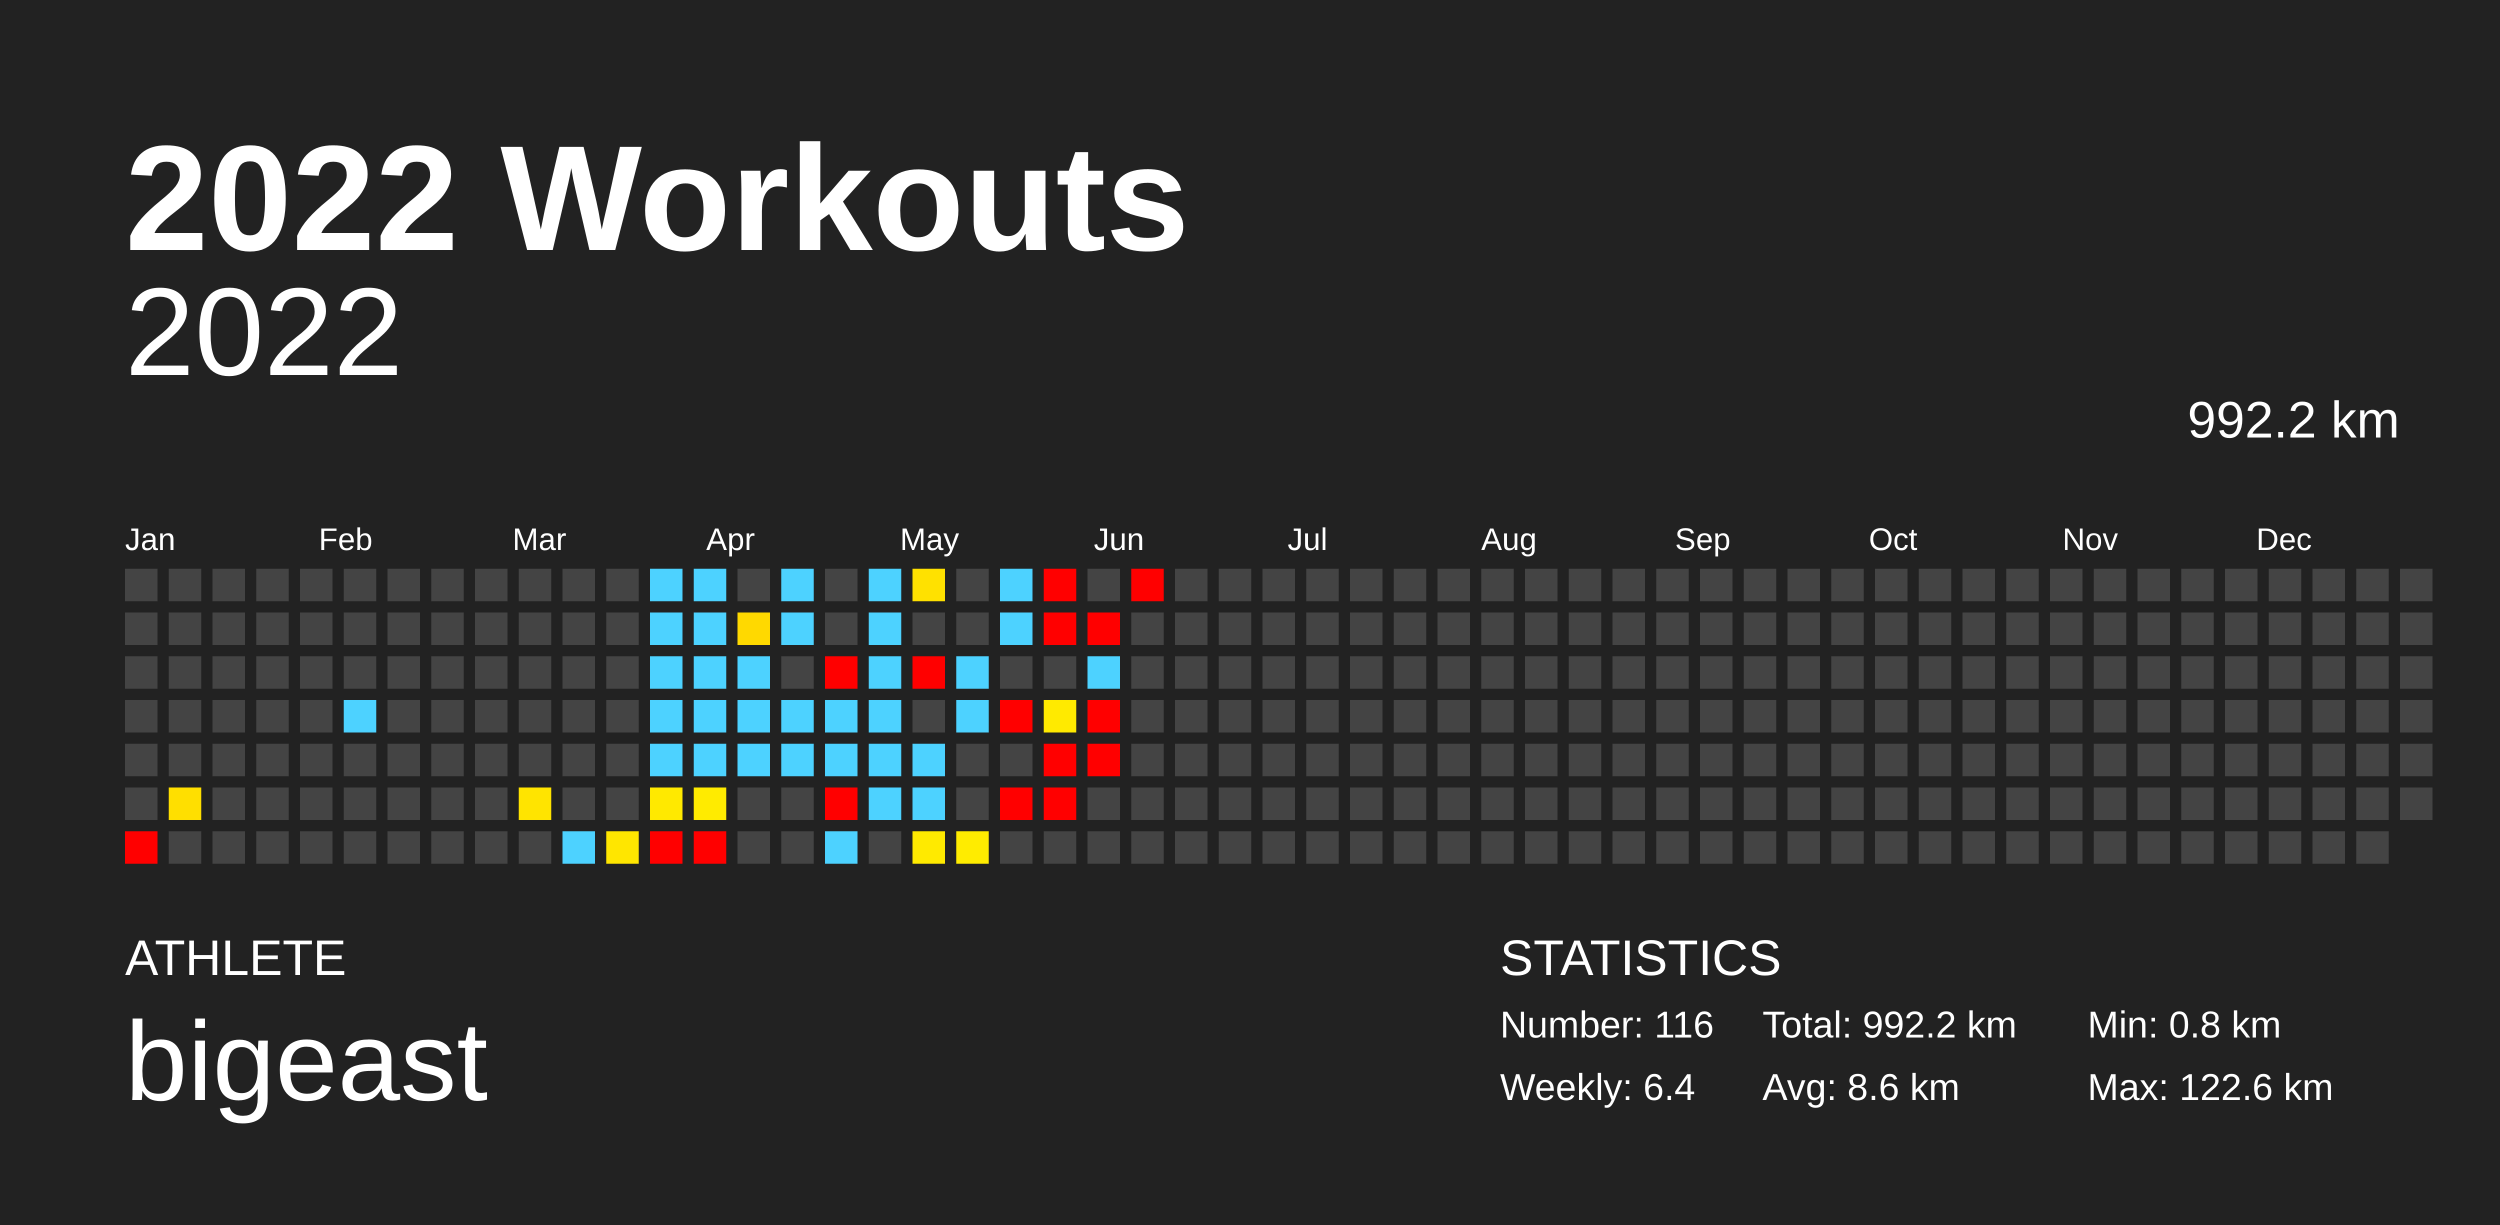
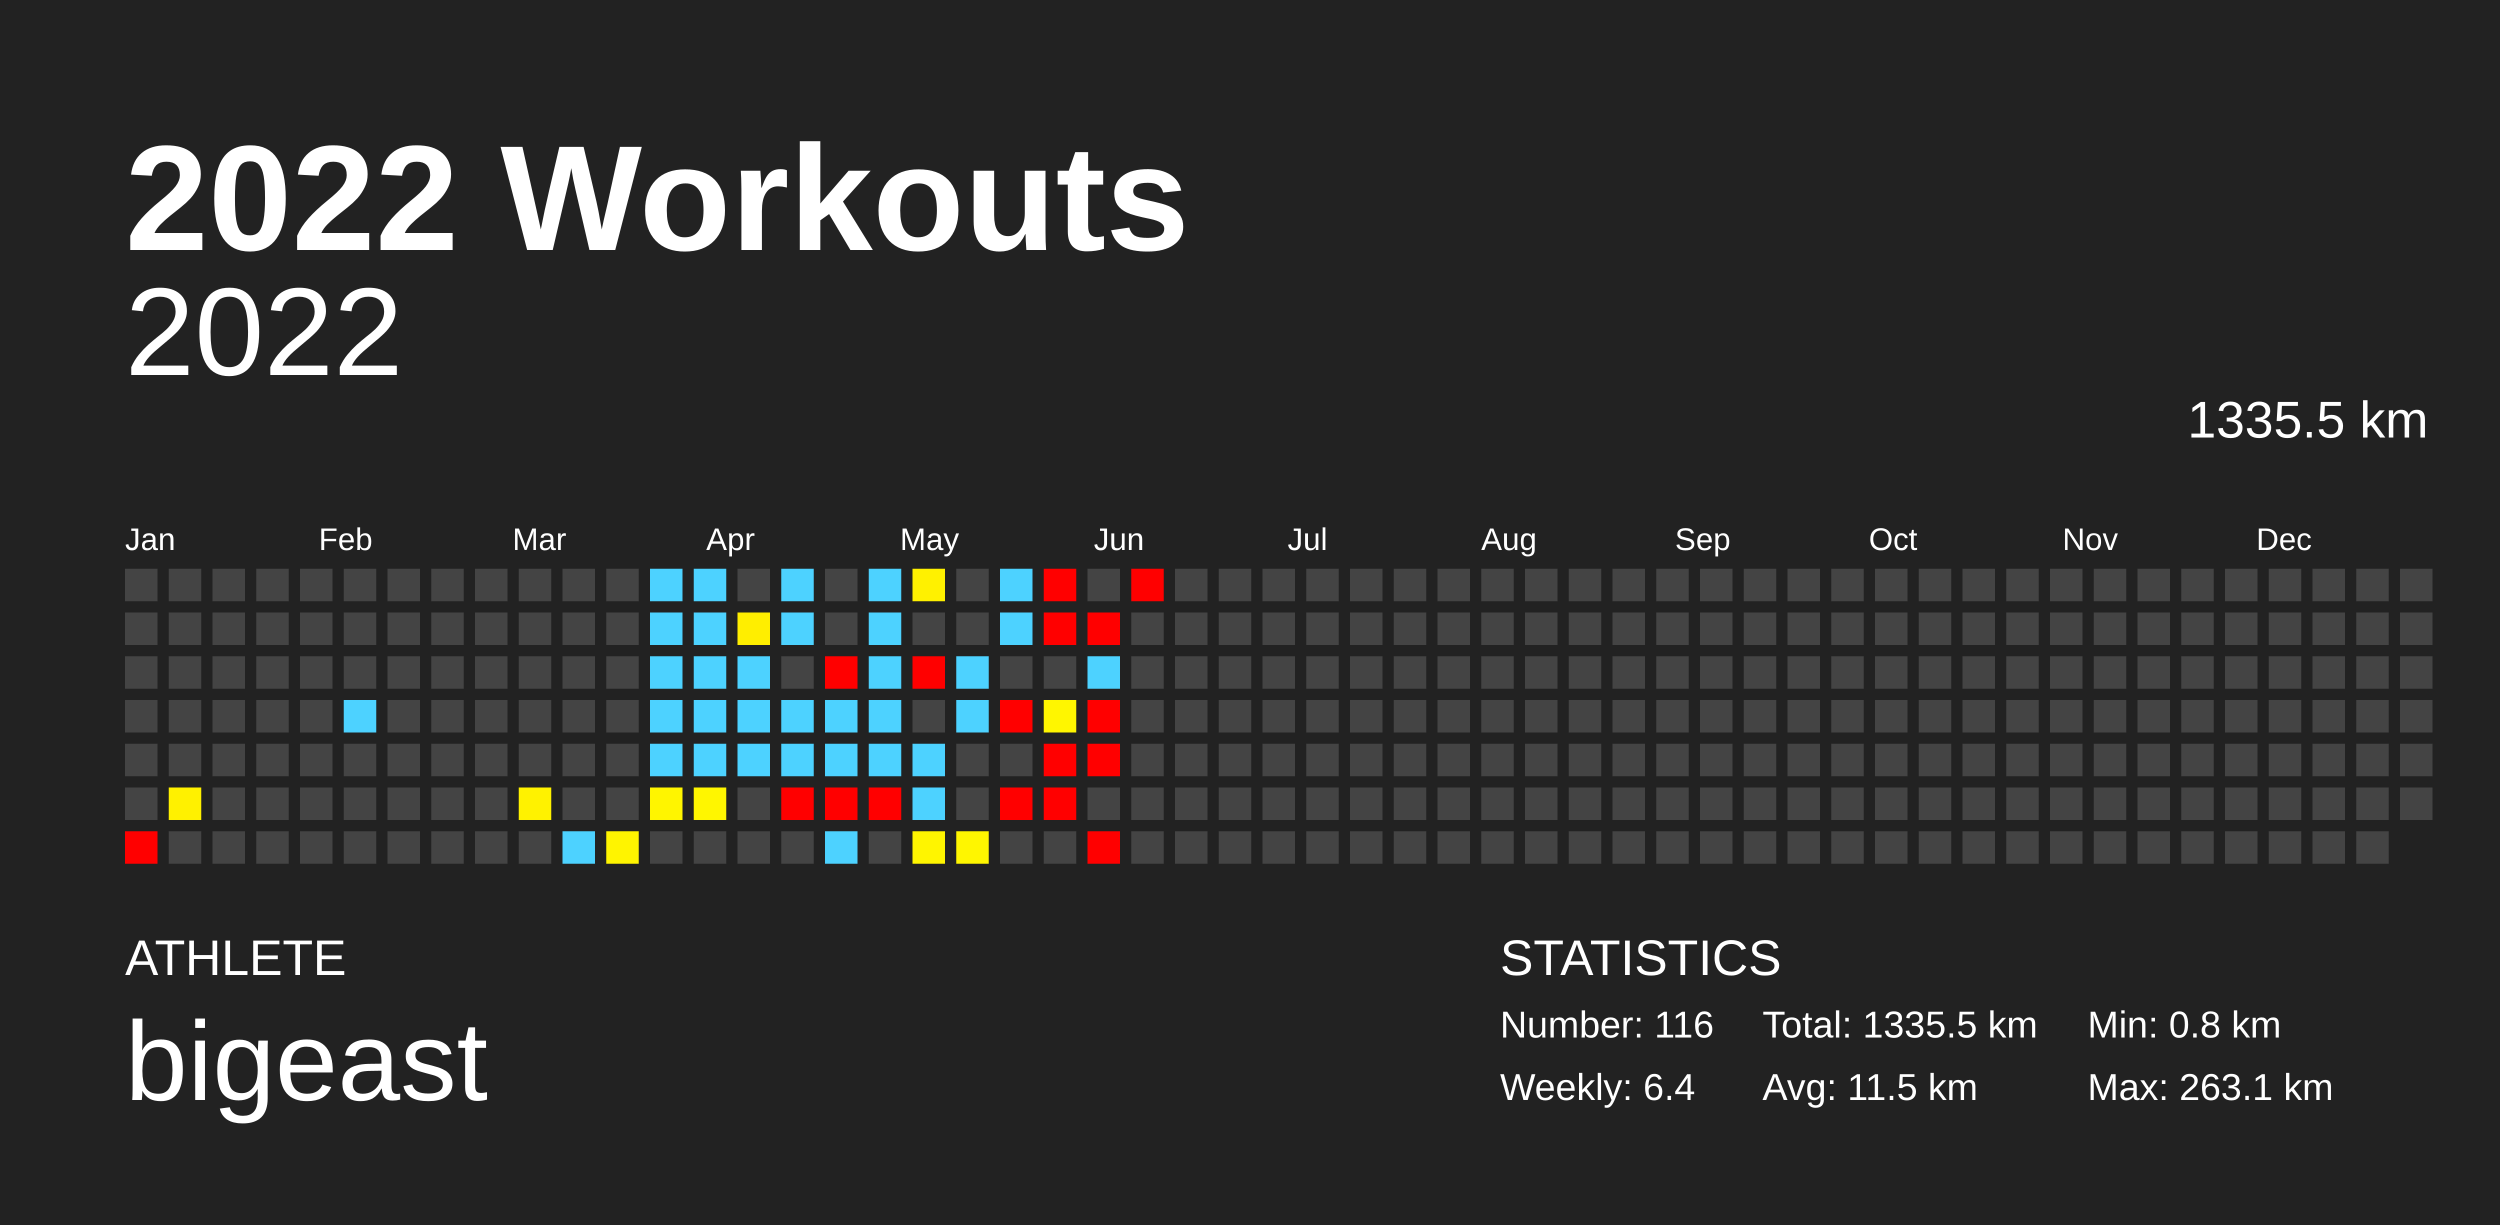
<svg xmlns="http://www.w3.org/2000/svg" baseProfile="full" height="98mm" version="1.1" viewBox="0,0,200,98" width="200mm">
  <defs />
  <rect fill="#222222" height="98" width="200" x="0" y="0" />
  <text fill="#FFFFFF" style="font-size:12px; font-family:Arial; font-weight:bold;" x="10" y="20">2022 Workouts</text>
  <text fill="#FFFFFF" style="font-size:4px; font-family:Arial" x="10" y="78">ATHLETE</text>
  <text fill="#FFFFFF" style="font-size:9px; font-family:Arial" x="10" y="88">bigeast</text>
  <text fill="#FFFFFF" style="font-size:4px; font-family:Arial" x="120" y="78">STATISTICS</text>
  <text fill="#FFFFFF" style="font-size:3px; font-family:Arial" x="120" y="83">Number: 116</text>
  <text fill="#FFFFFF" style="font-size:3px; font-family:Arial" x="120" y="88">Weekly: 6.4</text>
-   <text fill="#FFFFFF" style="font-size:3px; font-family:Arial" x="141" y="83">Total: 992.2 km</text>
-   <text fill="#FFFFFF" style="font-size:3px; font-family:Arial" x="141" y="88">Avg: 8.6 km</text>
+   <text fill="#FFFFFF" style="font-size:3px; font-family:Arial" x="141" y="83">Total: 1335.5 km</text>
+   <text fill="#FFFFFF" style="font-size:3px; font-family:Arial" x="141" y="88">Avg: 11.5 km</text>
  <text fill="#FFFFFF" style="font-size:3px; font-family:Arial" x="167" y="83">Min: 0.8 km</text>
-   <text fill="#FFFFFF" style="font-size:3px; font-family:Arial" x="167" y="88">Max: 122.6 km</text>
+   <text fill="#FFFFFF" style="font-size:3px; font-family:Arial" x="167" y="88">Max: 263.1 km</text>
  <text alignment-baseline="hanging" fill="#FFFFFF" style="font-size:10.0px; font-family:Arial;" x="10" y="30">2022</text>
-   <text alignment-baseline="hanging" fill="#FFFFFF" style="font-size:4.125px; font-family:Arial;" x="175" y="35">992.2 km</text>
+   <text alignment-baseline="hanging" fill="#FFFFFF" style="font-size:4.125px; font-family:Arial;" x="175" y="35">1335.5 km</text>
  <text fill="#FFFFFF" style="font-size:2.5px; font-family:Arial" x="10.0" y="44">Jan</text>
  <text fill="#FFFFFF" style="font-size:2.5px; font-family:Arial" x="25.5" y="44">Feb</text>
  <text fill="#FFFFFF" style="font-size:2.5px; font-family:Arial" x="41.0" y="44">Mar</text>
  <text fill="#FFFFFF" style="font-size:2.5px; font-family:Arial" x="56.5" y="44">Apr</text>
  <text fill="#FFFFFF" style="font-size:2.5px; font-family:Arial" x="72.0" y="44">May</text>
  <text fill="#FFFFFF" style="font-size:2.5px; font-family:Arial" x="87.5" y="44">Jun</text>
  <text fill="#FFFFFF" style="font-size:2.5px; font-family:Arial" x="103.0" y="44">Jul</text>
  <text fill="#FFFFFF" style="font-size:2.5px; font-family:Arial" x="118.5" y="44">Aug</text>
  <text fill="#FFFFFF" style="font-size:2.5px; font-family:Arial" x="134.0" y="44">Sep</text>
  <text fill="#FFFFFF" style="font-size:2.5px; font-family:Arial" x="149.5" y="44">Oct</text>
  <text fill="#FFFFFF" style="font-size:2.5px; font-family:Arial" x="165.0" y="44">Nov</text>
  <text fill="#FFFFFF" style="font-size:2.5px; font-family:Arial" x="180.5" y="44">Dec</text>
  <rect fill="#444444" height="2.6" width="2.6" x="10.0" y="45.5" />
  <rect fill="#444444" height="2.6" width="2.6" x="10.0" y="49.0" />
  <rect fill="#444444" height="2.6" width="2.6" x="10.0" y="52.5" />
  <rect fill="#444444" height="2.6" width="2.6" x="10.0" y="56.0" />
  <rect fill="#444444" height="2.6" width="2.6" x="10.0" y="59.5" />
  <rect fill="#444444" height="2.6" width="2.6" x="10.0" y="63.0" />
  <rect fill="red" height="2.6" width="2.6" x="10.0" y="66.5" />
  <rect fill="#444444" height="2.6" width="2.6" x="13.5" y="45.5" />
  <rect fill="#444444" height="2.6" width="2.6" x="13.5" y="49.0" />
  <rect fill="#444444" height="2.6" width="2.6" x="13.5" y="52.5" />
  <rect fill="#444444" height="2.6" width="2.6" x="13.5" y="56.0" />
  <rect fill="#444444" height="2.6" width="2.6" x="13.5" y="59.5" />
-   <rect fill="#ffdf00" height="2.6" width="2.6" x="13.5" y="63.0" />
+   <rect fill="#fff100" height="2.6" width="2.6" x="13.5" y="63.0" />
  <rect fill="#444444" height="2.6" width="2.6" x="13.5" y="66.5" />
  <rect fill="#444444" height="2.6" width="2.6" x="17.0" y="45.5" />
  <rect fill="#444444" height="2.6" width="2.6" x="17.0" y="49.0" />
  <rect fill="#444444" height="2.6" width="2.6" x="17.0" y="52.5" />
  <rect fill="#444444" height="2.6" width="2.6" x="17.0" y="56.0" />
  <rect fill="#444444" height="2.6" width="2.6" x="17.0" y="59.5" />
  <rect fill="#444444" height="2.6" width="2.6" x="17.0" y="63.0" />
  <rect fill="#444444" height="2.6" width="2.6" x="17.0" y="66.5" />
  <rect fill="#444444" height="2.6" width="2.6" x="20.5" y="45.5" />
  <rect fill="#444444" height="2.6" width="2.6" x="20.5" y="49.0" />
  <rect fill="#444444" height="2.6" width="2.6" x="20.5" y="52.5" />
  <rect fill="#444444" height="2.6" width="2.6" x="20.5" y="56.0" />
  <rect fill="#444444" height="2.6" width="2.6" x="20.5" y="59.5" />
  <rect fill="#444444" height="2.6" width="2.6" x="20.5" y="63.0" />
  <rect fill="#444444" height="2.6" width="2.6" x="20.5" y="66.5" />
  <rect fill="#444444" height="2.6" width="2.6" x="24.0" y="45.5" />
  <rect fill="#444444" height="2.6" width="2.6" x="24.0" y="49.0" />
  <rect fill="#444444" height="2.6" width="2.6" x="24.0" y="52.5" />
  <rect fill="#444444" height="2.6" width="2.6" x="24.0" y="56.0" />
  <rect fill="#444444" height="2.6" width="2.6" x="24.0" y="59.5" />
  <rect fill="#444444" height="2.6" width="2.6" x="24.0" y="63.0" />
  <rect fill="#444444" height="2.6" width="2.6" x="24.0" y="66.5" />
  <rect fill="#444444" height="2.6" width="2.6" x="27.5" y="45.5" />
  <rect fill="#444444" height="2.6" width="2.6" x="27.5" y="49.0" />
  <rect fill="#444444" height="2.6" width="2.6" x="27.5" y="52.5" />
  <rect fill="#4dd2ff" height="2.6" width="2.6" x="27.5" y="56.0" />
  <rect fill="#444444" height="2.6" width="2.6" x="27.5" y="59.5" />
  <rect fill="#444444" height="2.6" width="2.6" x="27.5" y="63.0" />
  <rect fill="#444444" height="2.6" width="2.6" x="27.5" y="66.5" />
  <rect fill="#444444" height="2.6" width="2.6" x="31.0" y="45.5" />
  <rect fill="#444444" height="2.6" width="2.6" x="31.0" y="49.0" />
  <rect fill="#444444" height="2.6" width="2.6" x="31.0" y="52.5" />
  <rect fill="#444444" height="2.6" width="2.6" x="31.0" y="56.0" />
  <rect fill="#444444" height="2.6" width="2.6" x="31.0" y="59.5" />
  <rect fill="#444444" height="2.6" width="2.6" x="31.0" y="63.0" />
  <rect fill="#444444" height="2.6" width="2.6" x="31.0" y="66.5" />
  <rect fill="#444444" height="2.6" width="2.6" x="34.5" y="45.5" />
  <rect fill="#444444" height="2.6" width="2.6" x="34.5" y="49.0" />
  <rect fill="#444444" height="2.6" width="2.6" x="34.5" y="52.5" />
  <rect fill="#444444" height="2.6" width="2.6" x="34.5" y="56.0" />
  <rect fill="#444444" height="2.6" width="2.6" x="34.5" y="59.5" />
  <rect fill="#444444" height="2.6" width="2.6" x="34.5" y="63.0" />
  <rect fill="#444444" height="2.6" width="2.6" x="34.5" y="66.5" />
  <rect fill="#444444" height="2.6" width="2.6" x="38.0" y="45.5" />
  <rect fill="#444444" height="2.6" width="2.6" x="38.0" y="49.0" />
  <rect fill="#444444" height="2.6" width="2.6" x="38.0" y="52.5" />
  <rect fill="#444444" height="2.6" width="2.6" x="38.0" y="56.0" />
  <rect fill="#444444" height="2.6" width="2.6" x="38.0" y="59.5" />
  <rect fill="#444444" height="2.6" width="2.6" x="38.0" y="63.0" />
  <rect fill="#444444" height="2.6" width="2.6" x="38.0" y="66.5" />
  <rect fill="#444444" height="2.6" width="2.6" x="41.5" y="45.5" />
  <rect fill="#444444" height="2.6" width="2.6" x="41.5" y="49.0" />
  <rect fill="#444444" height="2.6" width="2.6" x="41.5" y="52.5" />
  <rect fill="#444444" height="2.6" width="2.6" x="41.5" y="56.0" />
  <rect fill="#444444" height="2.6" width="2.6" x="41.5" y="59.5" />
-   <rect fill="#ffe400" height="2.6" width="2.6" x="41.5" y="63.0" />
+   <rect fill="#fff200" height="2.6" width="2.6" x="41.5" y="63.0" />
  <rect fill="#444444" height="2.6" width="2.6" x="41.5" y="66.5" />
  <rect fill="#444444" height="2.6" width="2.6" x="45.0" y="45.5" />
  <rect fill="#444444" height="2.6" width="2.6" x="45.0" y="49.0" />
  <rect fill="#444444" height="2.6" width="2.6" x="45.0" y="52.5" />
  <rect fill="#444444" height="2.6" width="2.6" x="45.0" y="56.0" />
  <rect fill="#444444" height="2.6" width="2.6" x="45.0" y="59.5" />
  <rect fill="#444444" height="2.6" width="2.6" x="45.0" y="63.0" />
  <rect fill="#4dd2ff" height="2.6" width="2.6" x="45.0" y="66.5" />
  <rect fill="#444444" height="2.6" width="2.6" x="48.5" y="45.5" />
  <rect fill="#444444" height="2.6" width="2.6" x="48.5" y="49.0" />
  <rect fill="#444444" height="2.6" width="2.6" x="48.5" y="52.5" />
  <rect fill="#444444" height="2.6" width="2.6" x="48.5" y="56.0" />
  <rect fill="#444444" height="2.6" width="2.6" x="48.5" y="59.5" />
  <rect fill="#444444" height="2.6" width="2.6" x="48.5" y="63.0" />
-   <rect fill="#ffe600" height="2.6" width="2.6" x="48.5" y="66.5" />
+   <rect fill="#fff400" height="2.6" width="2.6" x="48.5" y="66.5" />
  <rect fill="#4dd2ff" height="2.6" width="2.6" x="52.0" y="45.5" />
  <rect fill="#4dd2ff" height="2.6" width="2.6" x="52.0" y="49.0" />
  <rect fill="#4dd2ff" height="2.6" width="2.6" x="52.0" y="52.5" />
  <rect fill="#4dd2ff" height="2.6" width="2.6" x="52.0" y="56.0" />
  <rect fill="#4dd2ff" height="2.6" width="2.6" x="52.0" y="59.5" />
-   <rect fill="#ffe900" height="2.6" width="2.6" x="52.0" y="63.0" />
-   <rect fill="red" height="2.6" width="2.6" x="52.0" y="66.5" />
+   <rect fill="#fff500" height="2.6" width="2.6" x="52.0" y="63.0" />
+   <rect fill="#444444" height="2.6" width="2.6" x="52.0" y="66.5" />
  <rect fill="#4dd2ff" height="2.6" width="2.6" x="55.5" y="45.5" />
  <rect fill="#4dd2ff" height="2.6" width="2.6" x="55.5" y="49.0" />
  <rect fill="#4dd2ff" height="2.6" width="2.6" x="55.5" y="52.5" />
  <rect fill="#4dd2ff" height="2.6" width="2.6" x="55.5" y="56.0" />
  <rect fill="#4dd2ff" height="2.6" width="2.6" x="55.5" y="59.5" />
-   <rect fill="#ffeb00" height="2.6" width="2.6" x="55.5" y="63.0" />
-   <rect fill="red" height="2.6" width="2.6" x="55.5" y="66.5" />
+   <rect fill="#fff600" height="2.6" width="2.6" x="55.5" y="63.0" />
+   <rect fill="#444444" height="2.6" width="2.6" x="55.5" y="66.5" />
  <rect fill="#444444" height="2.6" width="2.6" x="59.0" y="45.5" />
-   <rect fill="#ffd900" height="2.6" width="2.6" x="59.0" y="49.0" />
+   <rect fill="#ffee00" height="2.6" width="2.6" x="59.0" y="49.0" />
  <rect fill="#4dd2ff" height="2.6" width="2.6" x="59.0" y="52.5" />
  <rect fill="#4dd2ff" height="2.6" width="2.6" x="59.0" y="56.0" />
  <rect fill="#4dd2ff" height="2.6" width="2.6" x="59.0" y="59.5" />
  <rect fill="#444444" height="2.6" width="2.6" x="59.0" y="63.0" />
  <rect fill="#444444" height="2.6" width="2.6" x="59.0" y="66.5" />
  <rect fill="#4dd2ff" height="2.6" width="2.6" x="62.5" y="45.5" />
  <rect fill="#4dd2ff" height="2.6" width="2.6" x="62.5" y="49.0" />
  <rect fill="#444444" height="2.6" width="2.6" x="62.5" y="52.5" />
  <rect fill="#4dd2ff" height="2.6" width="2.6" x="62.5" y="56.0" />
  <rect fill="#4dd2ff" height="2.6" width="2.6" x="62.5" y="59.5" />
-   <rect fill="#444444" height="2.6" width="2.6" x="62.5" y="63.0" />
+   <rect fill="red" height="2.6" width="2.6" x="62.5" y="63.0" />
  <rect fill="#444444" height="2.6" width="2.6" x="62.5" y="66.5" />
  <rect fill="#444444" height="2.6" width="2.6" x="66.0" y="45.5" />
  <rect fill="#444444" height="2.6" width="2.6" x="66.0" y="49.0" />
  <rect fill="red" height="2.6" width="2.6" x="66.0" y="52.5" />
  <rect fill="#4dd2ff" height="2.6" width="2.6" x="66.0" y="56.0" />
  <rect fill="#4dd2ff" height="2.6" width="2.6" x="66.0" y="59.5" />
  <rect fill="red" height="2.6" width="2.6" x="66.0" y="63.0" />
  <rect fill="#4dd2ff" height="2.6" width="2.6" x="66.0" y="66.5" />
  <rect fill="#4dd2ff" height="2.6" width="2.6" x="69.5" y="45.5" />
  <rect fill="#4dd2ff" height="2.6" width="2.6" x="69.5" y="49.0" />
  <rect fill="#4dd2ff" height="2.6" width="2.6" x="69.5" y="52.5" />
  <rect fill="#4dd2ff" height="2.6" width="2.6" x="69.5" y="56.0" />
  <rect fill="#4dd2ff" height="2.6" width="2.6" x="69.5" y="59.5" />
-   <rect fill="#4dd2ff" height="2.6" width="2.6" x="69.5" y="63.0" />
+   <rect fill="red" height="2.6" width="2.6" x="69.5" y="63.0" />
  <rect fill="#444444" height="2.6" width="2.6" x="69.5" y="66.5" />
-   <rect fill="#ffe100" height="2.6" width="2.6" x="73.0" y="45.5" />
+   <rect fill="#fff100" height="2.6" width="2.6" x="73.0" y="45.5" />
  <rect fill="#444444" height="2.6" width="2.6" x="73.0" y="49.0" />
  <rect fill="red" height="2.6" width="2.6" x="73.0" y="52.5" />
  <rect fill="#444444" height="2.6" width="2.6" x="73.0" y="56.0" />
  <rect fill="#4dd2ff" height="2.6" width="2.6" x="73.0" y="59.5" />
  <rect fill="#4dd2ff" height="2.6" width="2.6" x="73.0" y="63.0" />
-   <rect fill="#ffea00" height="2.6" width="2.6" x="73.0" y="66.5" />
+   <rect fill="#fff500" height="2.6" width="2.6" x="73.0" y="66.5" />
  <rect fill="#444444" height="2.6" width="2.6" x="76.5" y="45.5" />
  <rect fill="#444444" height="2.6" width="2.6" x="76.5" y="49.0" />
  <rect fill="#4dd2ff" height="2.6" width="2.6" x="76.5" y="52.5" />
  <rect fill="#4dd2ff" height="2.6" width="2.6" x="76.5" y="56.0" />
  <rect fill="#444444" height="2.6" width="2.6" x="76.5" y="59.5" />
  <rect fill="#444444" height="2.6" width="2.6" x="76.5" y="63.0" />
-   <rect fill="#ffec00" height="2.6" width="2.6" x="76.5" y="66.5" />
+   <rect fill="#fff600" height="2.6" width="2.6" x="76.5" y="66.5" />
  <rect fill="#4dd2ff" height="2.6" width="2.6" x="80.0" y="45.5" />
  <rect fill="#4dd2ff" height="2.6" width="2.6" x="80.0" y="49.0" />
  <rect fill="#444444" height="2.6" width="2.6" x="80.0" y="52.5" />
  <rect fill="red" height="2.6" width="2.6" x="80.0" y="56.0" />
  <rect fill="#444444" height="2.6" width="2.6" x="80.0" y="59.5" />
  <rect fill="red" height="2.6" width="2.6" x="80.0" y="63.0" />
  <rect fill="#444444" height="2.6" width="2.6" x="80.0" y="66.5" />
  <rect fill="red" height="2.6" width="2.6" x="83.5" y="45.5" />
  <rect fill="red" height="2.6" width="2.6" x="83.5" y="49.0" />
  <rect fill="#444444" height="2.6" width="2.6" x="83.5" y="52.5" />
-   <rect fill="#ffea00" height="2.6" width="2.6" x="83.5" y="56.0" />
+   <rect fill="#fff600" height="2.6" width="2.6" x="83.5" y="56.0" />
  <rect fill="red" height="2.6" width="2.6" x="83.5" y="59.5" />
  <rect fill="red" height="2.6" width="2.6" x="83.5" y="63.0" />
  <rect fill="#444444" height="2.6" width="2.6" x="83.5" y="66.5" />
  <rect fill="#444444" height="2.6" width="2.6" x="87.0" y="45.5" />
  <rect fill="red" height="2.6" width="2.6" x="87.0" y="49.0" />
  <rect fill="#4dd2ff" height="2.6" width="2.6" x="87.0" y="52.5" />
  <rect fill="red" height="2.6" width="2.6" x="87.0" y="56.0" />
  <rect fill="red" height="2.6" width="2.6" x="87.0" y="59.5" />
  <rect fill="#444444" height="2.6" width="2.6" x="87.0" y="63.0" />
-   <rect fill="#444444" height="2.6" width="2.6" x="87.0" y="66.5" />
+   <rect fill="red" height="2.6" width="2.6" x="87.0" y="66.5" />
  <rect fill="red" height="2.6" width="2.6" x="90.5" y="45.5" />
  <rect fill="#444444" height="2.6" width="2.6" x="90.5" y="49.0" />
  <rect fill="#444444" height="2.6" width="2.6" x="90.5" y="52.5" />
  <rect fill="#444444" height="2.6" width="2.6" x="90.5" y="56.0" />
  <rect fill="#444444" height="2.6" width="2.6" x="90.5" y="59.5" />
  <rect fill="#444444" height="2.6" width="2.6" x="90.5" y="63.0" />
  <rect fill="#444444" height="2.6" width="2.6" x="90.5" y="66.5" />
  <rect fill="#444444" height="2.6" width="2.6" x="94.0" y="45.5" />
  <rect fill="#444444" height="2.6" width="2.6" x="94.0" y="49.0" />
  <rect fill="#444444" height="2.6" width="2.6" x="94.0" y="52.5" />
  <rect fill="#444444" height="2.6" width="2.6" x="94.0" y="56.0" />
  <rect fill="#444444" height="2.6" width="2.6" x="94.0" y="59.5" />
  <rect fill="#444444" height="2.6" width="2.6" x="94.0" y="63.0" />
  <rect fill="#444444" height="2.6" width="2.6" x="94.0" y="66.5" />
  <rect fill="#444444" height="2.6" width="2.6" x="97.5" y="45.5" />
  <rect fill="#444444" height="2.6" width="2.6" x="97.5" y="49.0" />
  <rect fill="#444444" height="2.6" width="2.6" x="97.5" y="52.5" />
  <rect fill="#444444" height="2.6" width="2.6" x="97.5" y="56.0" />
  <rect fill="#444444" height="2.6" width="2.6" x="97.5" y="59.5" />
  <rect fill="#444444" height="2.6" width="2.6" x="97.5" y="63.0" />
  <rect fill="#444444" height="2.6" width="2.6" x="97.5" y="66.5" />
  <rect fill="#444444" height="2.6" width="2.6" x="101.0" y="45.5" />
  <rect fill="#444444" height="2.6" width="2.6" x="101.0" y="49.0" />
  <rect fill="#444444" height="2.6" width="2.6" x="101.0" y="52.5" />
  <rect fill="#444444" height="2.6" width="2.6" x="101.0" y="56.0" />
  <rect fill="#444444" height="2.6" width="2.6" x="101.0" y="59.5" />
  <rect fill="#444444" height="2.6" width="2.6" x="101.0" y="63.0" />
  <rect fill="#444444" height="2.6" width="2.6" x="101.0" y="66.5" />
  <rect fill="#444444" height="2.6" width="2.6" x="104.5" y="45.5" />
  <rect fill="#444444" height="2.6" width="2.6" x="104.5" y="49.0" />
  <rect fill="#444444" height="2.6" width="2.6" x="104.5" y="52.5" />
  <rect fill="#444444" height="2.6" width="2.6" x="104.5" y="56.0" />
  <rect fill="#444444" height="2.6" width="2.6" x="104.5" y="59.5" />
  <rect fill="#444444" height="2.6" width="2.6" x="104.5" y="63.0" />
  <rect fill="#444444" height="2.6" width="2.6" x="104.5" y="66.5" />
  <rect fill="#444444" height="2.6" width="2.6" x="108.0" y="45.5" />
  <rect fill="#444444" height="2.6" width="2.6" x="108.0" y="49.0" />
  <rect fill="#444444" height="2.6" width="2.6" x="108.0" y="52.5" />
  <rect fill="#444444" height="2.6" width="2.6" x="108.0" y="56.0" />
  <rect fill="#444444" height="2.6" width="2.6" x="108.0" y="59.5" />
  <rect fill="#444444" height="2.6" width="2.6" x="108.0" y="63.0" />
  <rect fill="#444444" height="2.6" width="2.6" x="108.0" y="66.5" />
  <rect fill="#444444" height="2.6" width="2.6" x="111.5" y="45.5" />
  <rect fill="#444444" height="2.6" width="2.6" x="111.5" y="49.0" />
  <rect fill="#444444" height="2.6" width="2.6" x="111.5" y="52.5" />
  <rect fill="#444444" height="2.6" width="2.6" x="111.5" y="56.0" />
  <rect fill="#444444" height="2.6" width="2.6" x="111.5" y="59.5" />
  <rect fill="#444444" height="2.6" width="2.6" x="111.5" y="63.0" />
  <rect fill="#444444" height="2.6" width="2.6" x="111.5" y="66.5" />
  <rect fill="#444444" height="2.6" width="2.6" x="115.0" y="45.5" />
  <rect fill="#444444" height="2.6" width="2.6" x="115.0" y="49.0" />
  <rect fill="#444444" height="2.6" width="2.6" x="115.0" y="52.5" />
  <rect fill="#444444" height="2.6" width="2.6" x="115.0" y="56.0" />
  <rect fill="#444444" height="2.6" width="2.6" x="115.0" y="59.5" />
  <rect fill="#444444" height="2.6" width="2.6" x="115.0" y="63.0" />
  <rect fill="#444444" height="2.6" width="2.6" x="115.0" y="66.5" />
  <rect fill="#444444" height="2.6" width="2.6" x="118.5" y="45.5" />
  <rect fill="#444444" height="2.6" width="2.6" x="118.5" y="49.0" />
  <rect fill="#444444" height="2.6" width="2.6" x="118.5" y="52.5" />
  <rect fill="#444444" height="2.6" width="2.6" x="118.5" y="56.0" />
  <rect fill="#444444" height="2.6" width="2.6" x="118.5" y="59.5" />
  <rect fill="#444444" height="2.6" width="2.6" x="118.5" y="63.0" />
  <rect fill="#444444" height="2.6" width="2.6" x="118.5" y="66.5" />
  <rect fill="#444444" height="2.6" width="2.6" x="122.0" y="45.5" />
  <rect fill="#444444" height="2.6" width="2.6" x="122.0" y="49.0" />
  <rect fill="#444444" height="2.6" width="2.6" x="122.0" y="52.5" />
  <rect fill="#444444" height="2.6" width="2.6" x="122.0" y="56.0" />
  <rect fill="#444444" height="2.6" width="2.6" x="122.0" y="59.5" />
  <rect fill="#444444" height="2.6" width="2.6" x="122.0" y="63.0" />
  <rect fill="#444444" height="2.6" width="2.6" x="122.0" y="66.5" />
  <rect fill="#444444" height="2.6" width="2.6" x="125.5" y="45.5" />
  <rect fill="#444444" height="2.6" width="2.6" x="125.5" y="49.0" />
  <rect fill="#444444" height="2.6" width="2.6" x="125.5" y="52.5" />
  <rect fill="#444444" height="2.6" width="2.6" x="125.5" y="56.0" />
  <rect fill="#444444" height="2.6" width="2.6" x="125.5" y="59.5" />
  <rect fill="#444444" height="2.6" width="2.6" x="125.5" y="63.0" />
  <rect fill="#444444" height="2.6" width="2.6" x="125.5" y="66.5" />
  <rect fill="#444444" height="2.6" width="2.6" x="129.0" y="45.5" />
  <rect fill="#444444" height="2.6" width="2.6" x="129.0" y="49.0" />
  <rect fill="#444444" height="2.6" width="2.6" x="129.0" y="52.5" />
  <rect fill="#444444" height="2.6" width="2.6" x="129.0" y="56.0" />
  <rect fill="#444444" height="2.6" width="2.6" x="129.0" y="59.5" />
  <rect fill="#444444" height="2.6" width="2.6" x="129.0" y="63.0" />
  <rect fill="#444444" height="2.6" width="2.6" x="129.0" y="66.5" />
  <rect fill="#444444" height="2.6" width="2.6" x="132.5" y="45.5" />
  <rect fill="#444444" height="2.6" width="2.6" x="132.5" y="49.0" />
  <rect fill="#444444" height="2.6" width="2.6" x="132.5" y="52.5" />
  <rect fill="#444444" height="2.6" width="2.6" x="132.5" y="56.0" />
  <rect fill="#444444" height="2.6" width="2.6" x="132.5" y="59.5" />
  <rect fill="#444444" height="2.6" width="2.6" x="132.5" y="63.0" />
  <rect fill="#444444" height="2.6" width="2.6" x="132.5" y="66.5" />
  <rect fill="#444444" height="2.6" width="2.6" x="136.0" y="45.5" />
  <rect fill="#444444" height="2.6" width="2.6" x="136.0" y="49.0" />
  <rect fill="#444444" height="2.6" width="2.6" x="136.0" y="52.5" />
  <rect fill="#444444" height="2.6" width="2.6" x="136.0" y="56.0" />
  <rect fill="#444444" height="2.6" width="2.6" x="136.0" y="59.5" />
  <rect fill="#444444" height="2.6" width="2.6" x="136.0" y="63.0" />
  <rect fill="#444444" height="2.6" width="2.6" x="136.0" y="66.5" />
  <rect fill="#444444" height="2.6" width="2.6" x="139.5" y="45.5" />
  <rect fill="#444444" height="2.6" width="2.6" x="139.5" y="49.0" />
  <rect fill="#444444" height="2.6" width="2.6" x="139.5" y="52.5" />
  <rect fill="#444444" height="2.6" width="2.6" x="139.5" y="56.0" />
  <rect fill="#444444" height="2.6" width="2.6" x="139.5" y="59.5" />
  <rect fill="#444444" height="2.6" width="2.6" x="139.5" y="63.0" />
  <rect fill="#444444" height="2.6" width="2.6" x="139.5" y="66.5" />
  <rect fill="#444444" height="2.6" width="2.6" x="143.0" y="45.5" />
  <rect fill="#444444" height="2.6" width="2.6" x="143.0" y="49.0" />
  <rect fill="#444444" height="2.6" width="2.6" x="143.0" y="52.5" />
  <rect fill="#444444" height="2.6" width="2.6" x="143.0" y="56.0" />
  <rect fill="#444444" height="2.6" width="2.6" x="143.0" y="59.5" />
  <rect fill="#444444" height="2.6" width="2.6" x="143.0" y="63.0" />
  <rect fill="#444444" height="2.6" width="2.6" x="143.0" y="66.5" />
  <rect fill="#444444" height="2.6" width="2.6" x="146.5" y="45.5" />
  <rect fill="#444444" height="2.6" width="2.6" x="146.5" y="49.0" />
  <rect fill="#444444" height="2.6" width="2.6" x="146.5" y="52.5" />
  <rect fill="#444444" height="2.6" width="2.6" x="146.5" y="56.0" />
  <rect fill="#444444" height="2.6" width="2.6" x="146.5" y="59.5" />
  <rect fill="#444444" height="2.6" width="2.6" x="146.5" y="63.0" />
  <rect fill="#444444" height="2.6" width="2.6" x="146.5" y="66.5" />
  <rect fill="#444444" height="2.6" width="2.6" x="150.0" y="45.5" />
  <rect fill="#444444" height="2.6" width="2.6" x="150.0" y="49.0" />
  <rect fill="#444444" height="2.6" width="2.6" x="150.0" y="52.5" />
  <rect fill="#444444" height="2.6" width="2.6" x="150.0" y="56.0" />
  <rect fill="#444444" height="2.6" width="2.6" x="150.0" y="59.5" />
  <rect fill="#444444" height="2.6" width="2.6" x="150.0" y="63.0" />
  <rect fill="#444444" height="2.6" width="2.6" x="150.0" y="66.5" />
  <rect fill="#444444" height="2.6" width="2.6" x="153.5" y="45.5" />
  <rect fill="#444444" height="2.6" width="2.6" x="153.5" y="49.0" />
  <rect fill="#444444" height="2.6" width="2.6" x="153.5" y="52.5" />
  <rect fill="#444444" height="2.6" width="2.6" x="153.5" y="56.0" />
  <rect fill="#444444" height="2.6" width="2.6" x="153.5" y="59.5" />
  <rect fill="#444444" height="2.6" width="2.6" x="153.5" y="63.0" />
  <rect fill="#444444" height="2.6" width="2.6" x="153.5" y="66.5" />
  <rect fill="#444444" height="2.6" width="2.6" x="157.0" y="45.5" />
  <rect fill="#444444" height="2.6" width="2.6" x="157.0" y="49.0" />
  <rect fill="#444444" height="2.6" width="2.6" x="157.0" y="52.5" />
  <rect fill="#444444" height="2.6" width="2.6" x="157.0" y="56.0" />
  <rect fill="#444444" height="2.6" width="2.6" x="157.0" y="59.5" />
  <rect fill="#444444" height="2.6" width="2.6" x="157.0" y="63.0" />
  <rect fill="#444444" height="2.6" width="2.6" x="157.0" y="66.5" />
  <rect fill="#444444" height="2.6" width="2.6" x="160.5" y="45.5" />
  <rect fill="#444444" height="2.6" width="2.6" x="160.5" y="49.0" />
  <rect fill="#444444" height="2.6" width="2.6" x="160.5" y="52.5" />
  <rect fill="#444444" height="2.6" width="2.6" x="160.5" y="56.0" />
  <rect fill="#444444" height="2.6" width="2.6" x="160.5" y="59.5" />
  <rect fill="#444444" height="2.6" width="2.6" x="160.5" y="63.0" />
  <rect fill="#444444" height="2.6" width="2.6" x="160.5" y="66.5" />
  <rect fill="#444444" height="2.6" width="2.6" x="164.0" y="45.5" />
  <rect fill="#444444" height="2.6" width="2.6" x="164.0" y="49.0" />
  <rect fill="#444444" height="2.6" width="2.6" x="164.0" y="52.5" />
  <rect fill="#444444" height="2.6" width="2.6" x="164.0" y="56.0" />
  <rect fill="#444444" height="2.6" width="2.6" x="164.0" y="59.5" />
  <rect fill="#444444" height="2.6" width="2.6" x="164.0" y="63.0" />
  <rect fill="#444444" height="2.6" width="2.6" x="164.0" y="66.5" />
  <rect fill="#444444" height="2.6" width="2.6" x="167.5" y="45.5" />
  <rect fill="#444444" height="2.6" width="2.6" x="167.5" y="49.0" />
  <rect fill="#444444" height="2.6" width="2.6" x="167.5" y="52.5" />
  <rect fill="#444444" height="2.6" width="2.6" x="167.5" y="56.0" />
  <rect fill="#444444" height="2.6" width="2.6" x="167.5" y="59.5" />
  <rect fill="#444444" height="2.6" width="2.6" x="167.5" y="63.0" />
  <rect fill="#444444" height="2.6" width="2.6" x="167.5" y="66.5" />
  <rect fill="#444444" height="2.6" width="2.6" x="171.0" y="45.5" />
  <rect fill="#444444" height="2.6" width="2.6" x="171.0" y="49.0" />
  <rect fill="#444444" height="2.6" width="2.6" x="171.0" y="52.5" />
  <rect fill="#444444" height="2.6" width="2.6" x="171.0" y="56.0" />
  <rect fill="#444444" height="2.6" width="2.6" x="171.0" y="59.5" />
  <rect fill="#444444" height="2.6" width="2.6" x="171.0" y="63.0" />
  <rect fill="#444444" height="2.6" width="2.6" x="171.0" y="66.5" />
  <rect fill="#444444" height="2.6" width="2.6" x="174.5" y="45.5" />
  <rect fill="#444444" height="2.6" width="2.6" x="174.5" y="49.0" />
  <rect fill="#444444" height="2.6" width="2.6" x="174.5" y="52.5" />
  <rect fill="#444444" height="2.6" width="2.6" x="174.5" y="56.0" />
  <rect fill="#444444" height="2.6" width="2.6" x="174.5" y="59.5" />
  <rect fill="#444444" height="2.6" width="2.6" x="174.5" y="63.0" />
  <rect fill="#444444" height="2.6" width="2.6" x="174.5" y="66.5" />
  <rect fill="#444444" height="2.6" width="2.6" x="178.0" y="45.5" />
  <rect fill="#444444" height="2.6" width="2.6" x="178.0" y="49.0" />
  <rect fill="#444444" height="2.6" width="2.6" x="178.0" y="52.5" />
  <rect fill="#444444" height="2.6" width="2.6" x="178.0" y="56.0" />
  <rect fill="#444444" height="2.6" width="2.6" x="178.0" y="59.5" />
  <rect fill="#444444" height="2.6" width="2.6" x="178.0" y="63.0" />
  <rect fill="#444444" height="2.6" width="2.6" x="178.0" y="66.5" />
  <rect fill="#444444" height="2.6" width="2.6" x="181.5" y="45.5" />
  <rect fill="#444444" height="2.6" width="2.6" x="181.5" y="49.0" />
  <rect fill="#444444" height="2.6" width="2.6" x="181.5" y="52.5" />
  <rect fill="#444444" height="2.6" width="2.6" x="181.5" y="56.0" />
  <rect fill="#444444" height="2.6" width="2.6" x="181.5" y="59.5" />
  <rect fill="#444444" height="2.6" width="2.6" x="181.5" y="63.0" />
  <rect fill="#444444" height="2.6" width="2.6" x="181.5" y="66.5" />
  <rect fill="#444444" height="2.6" width="2.6" x="185.0" y="45.5" />
  <rect fill="#444444" height="2.6" width="2.6" x="185.0" y="49.0" />
  <rect fill="#444444" height="2.6" width="2.6" x="185.0" y="52.5" />
  <rect fill="#444444" height="2.6" width="2.6" x="185.0" y="56.0" />
  <rect fill="#444444" height="2.6" width="2.6" x="185.0" y="59.5" />
  <rect fill="#444444" height="2.6" width="2.6" x="185.0" y="63.0" />
  <rect fill="#444444" height="2.6" width="2.6" x="185.0" y="66.5" />
  <rect fill="#444444" height="2.6" width="2.6" x="188.5" y="45.5" />
  <rect fill="#444444" height="2.6" width="2.6" x="188.5" y="49.0" />
  <rect fill="#444444" height="2.6" width="2.6" x="188.5" y="52.5" />
  <rect fill="#444444" height="2.6" width="2.6" x="188.5" y="56.0" />
  <rect fill="#444444" height="2.6" width="2.6" x="188.5" y="59.5" />
  <rect fill="#444444" height="2.6" width="2.6" x="188.5" y="63.0" />
  <rect fill="#444444" height="2.6" width="2.6" x="188.5" y="66.5" />
  <rect fill="#444444" height="2.6" width="2.6" x="192.0" y="45.5" />
  <rect fill="#444444" height="2.6" width="2.6" x="192.0" y="49.0" />
  <rect fill="#444444" height="2.6" width="2.6" x="192.0" y="52.5" />
  <rect fill="#444444" height="2.6" width="2.6" x="192.0" y="56.0" />
  <rect fill="#444444" height="2.6" width="2.6" x="192.0" y="59.5" />
  <rect fill="#444444" height="2.6" width="2.6" x="192.0" y="63.0" />
</svg>
